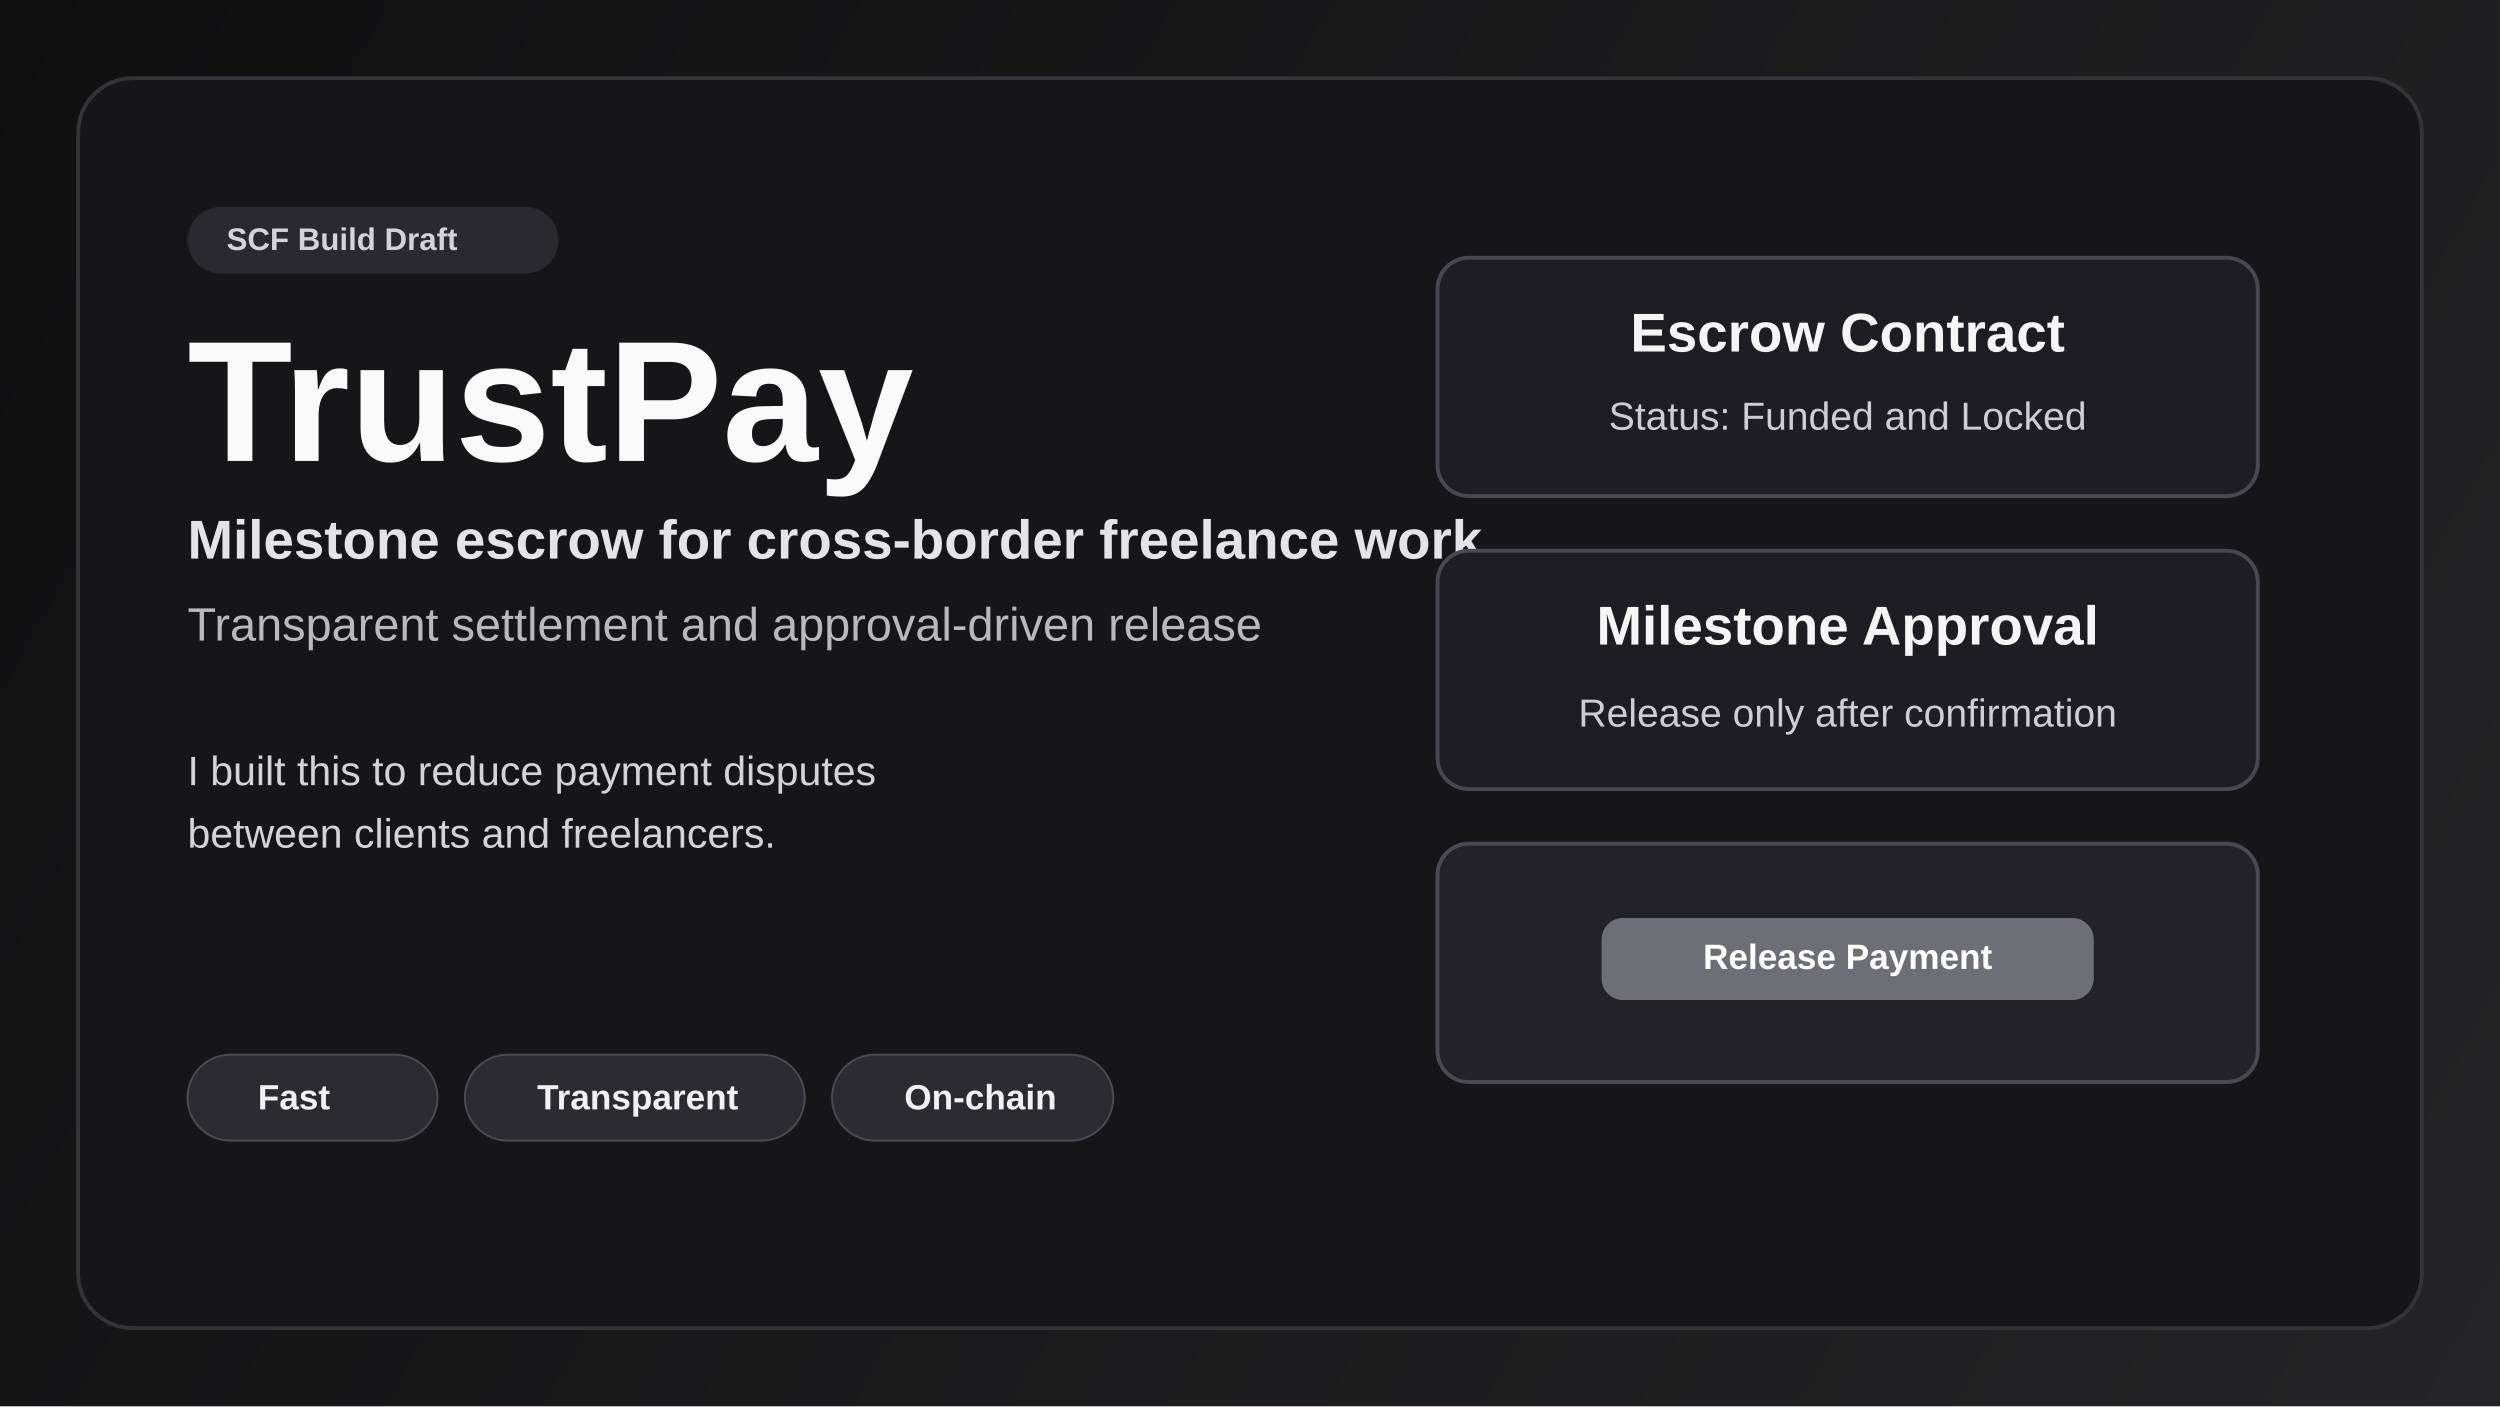
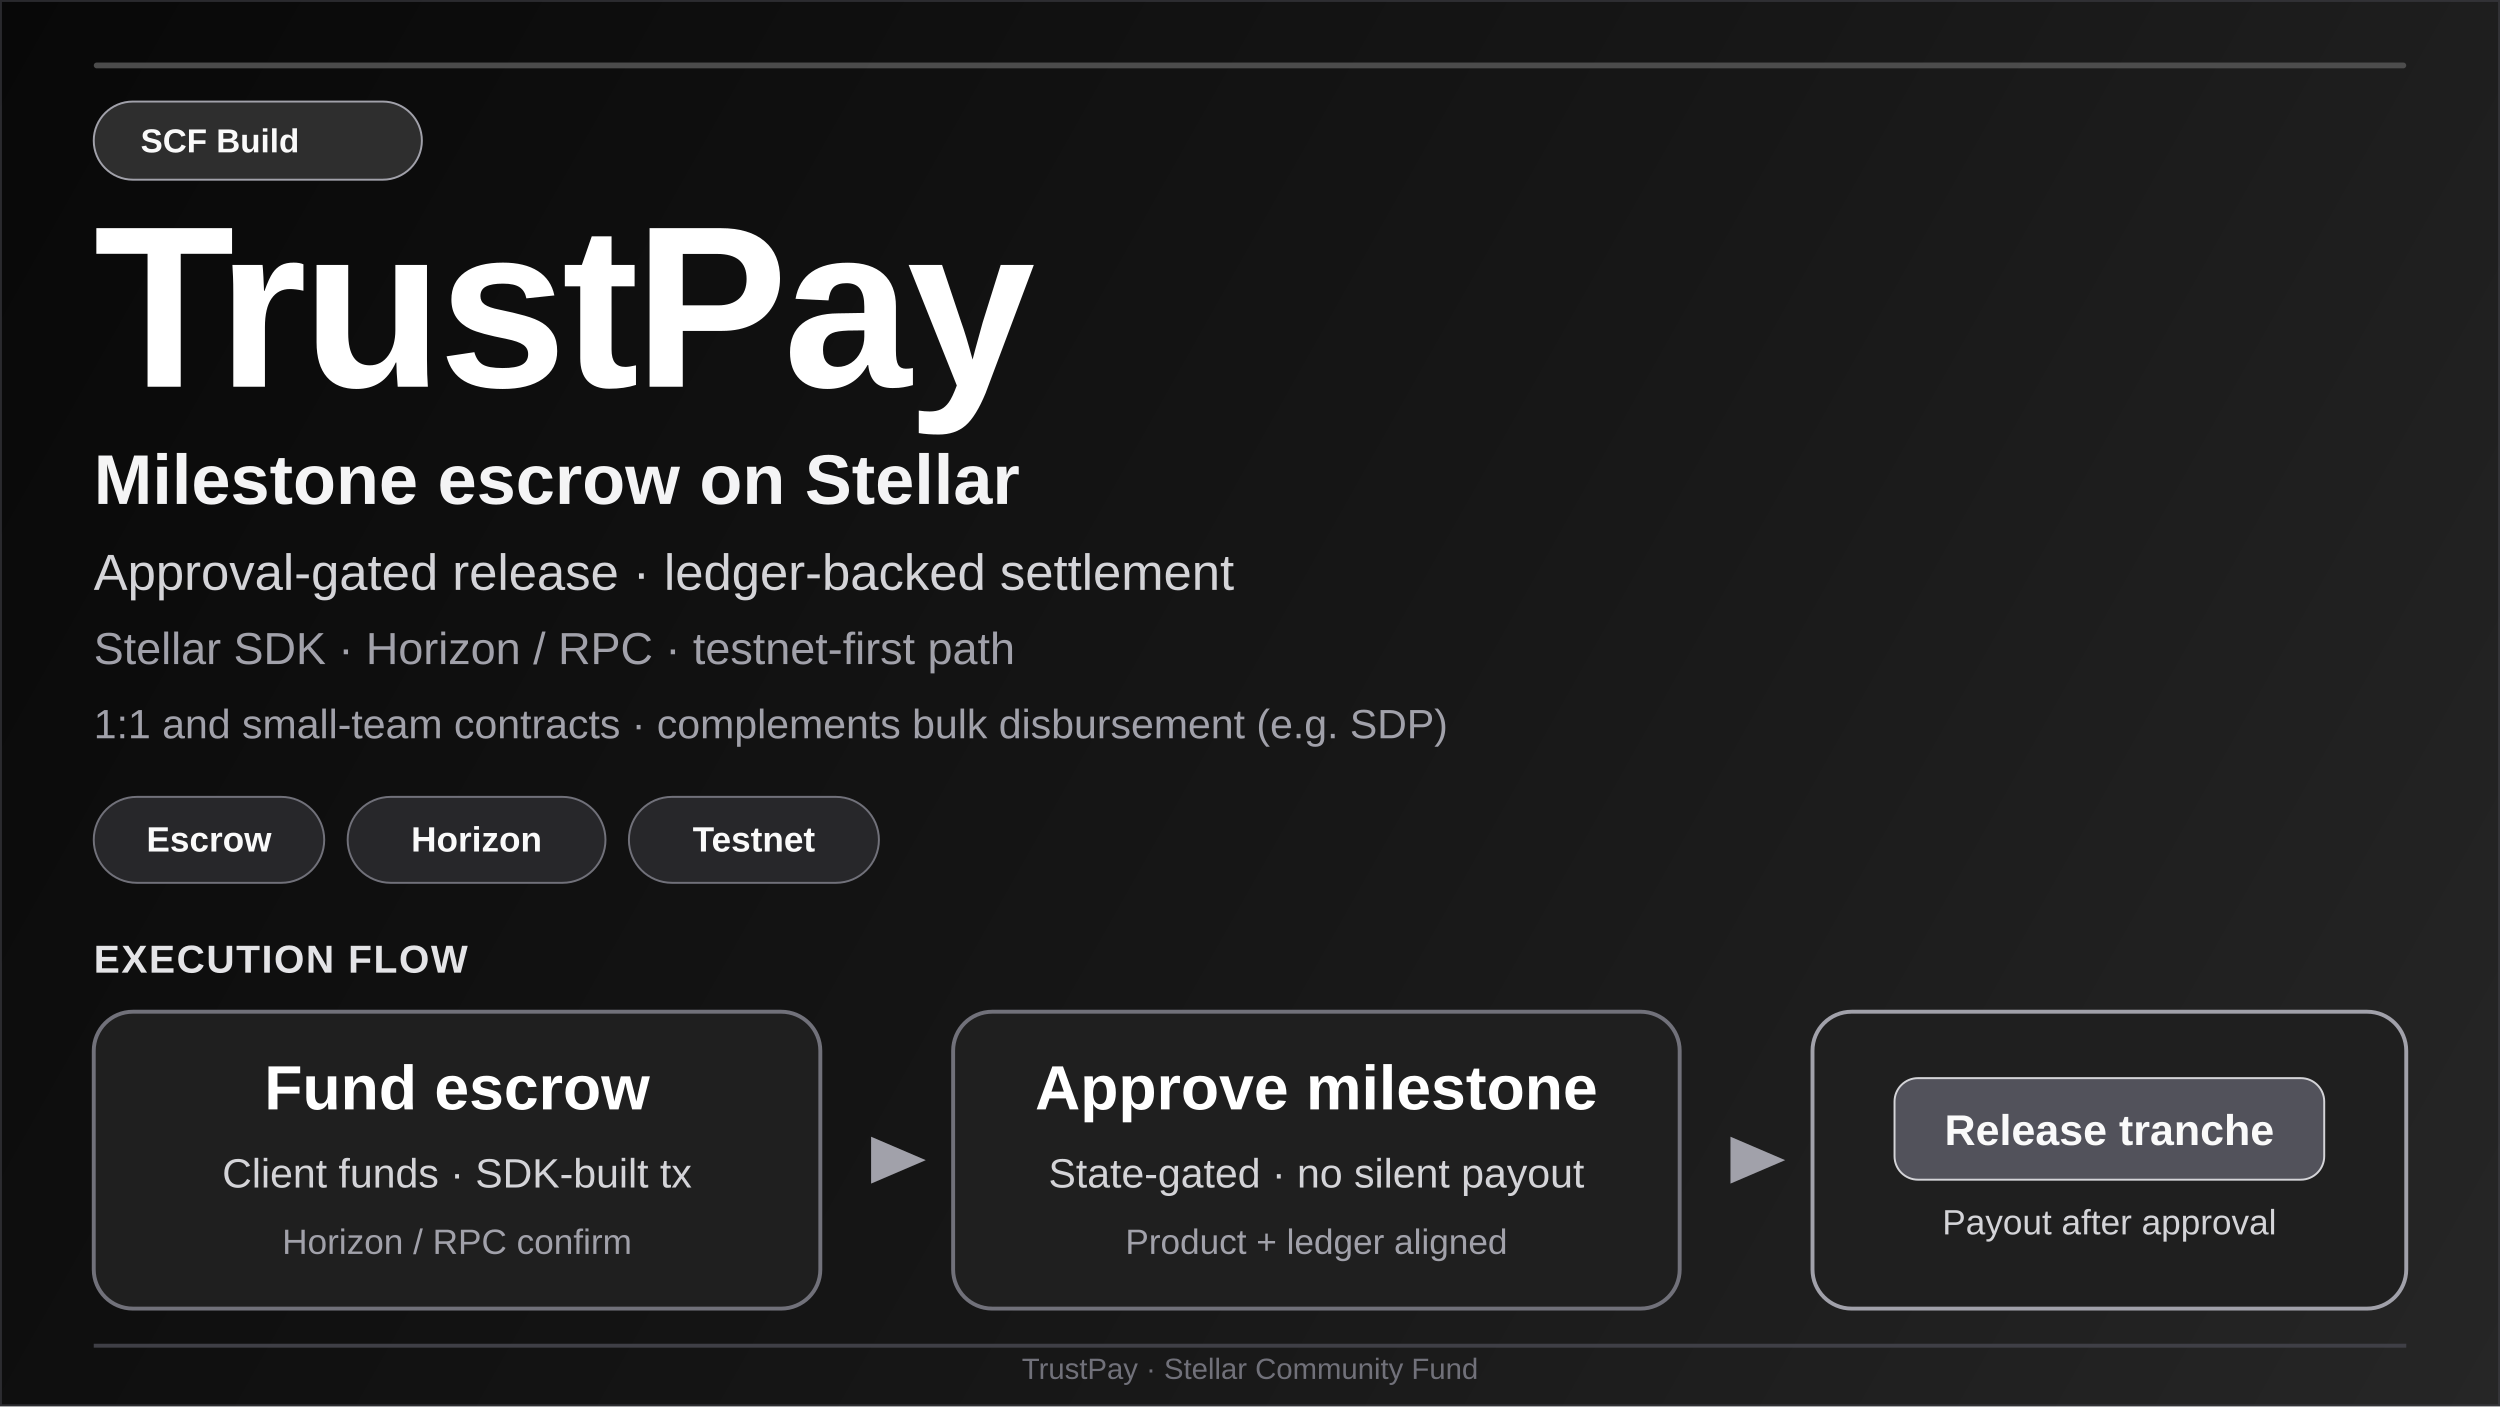
- <svg xmlns="http://www.w3.org/2000/svg" width="1280" height="720" viewBox="0 0 1280 720" fill="none">
+ <svg xmlns="http://www.w3.org/2000/svg" width="1280" height="720" viewBox="0 0 1280 720">
  <defs>
    <linearGradient id="bg" x1="0" y1="0" x2="1280" y2="720" gradientUnits="userSpaceOnUse">
-       <stop stop-color="#0F0F10" />
-       <stop offset="1" stop-color="#242426" />
+       <stop stop-color="#080808" />
+       <stop offset="0.55" stop-color="#171717" />
+       <stop offset="1" stop-color="#262626" />
    </linearGradient>
  </defs>
  <rect width="1280" height="720" fill="url(#bg)" />
-   <rect x="40" y="40" width="1200" height="640" rx="28" fill="#161618" stroke="#343438" stroke-width="2" />
-   <rect x="96" y="106" width="190" height="34" rx="17" fill="#2A2A2E" />
-   <text x="116" y="128" fill="#D4D4D8" font-family="Arial, sans-serif" font-size="16" font-weight="700">SCF Build Draft</text>
-   <text x="96" y="236" fill="#FAFAFA" font-family="Arial, sans-serif" font-size="88" font-weight="800">TrustPay</text>
-   <text x="96" y="286" fill="#E4E4E7" font-family="Arial, sans-serif" font-size="28" font-weight="600">Milestone escrow for cross-border freelance work</text>
-   <text x="96" y="328" fill="#B8B8BD" font-family="Arial, sans-serif" font-size="24">Transparent settlement and approval-driven release</text>
-   <text x="96" y="402" fill="#D4D4D8" font-family="Arial, sans-serif" font-size="21">I built this to reduce payment disputes</text>
-   <text x="96" y="434" fill="#D4D4D8" font-family="Arial, sans-serif" font-size="21">between clients and freelancers.</text>
-   <rect x="96" y="540" width="128" height="44" rx="22" fill="#2B2B30" stroke="#4A4A52" />
-   <text x="132" y="568" fill="#F1F1F3" font-family="Arial, sans-serif" font-size="18" font-weight="600">Fast</text>
-   <rect x="238" y="540" width="174" height="44" rx="22" fill="#2B2B30" stroke="#4A4A52" />
-   <text x="275" y="568" fill="#F1F1F3" font-family="Arial, sans-serif" font-size="18" font-weight="600">Transparent</text>
-   <rect x="426" y="540" width="144" height="44" rx="22" fill="#2B2B30" stroke="#4A4A52" />
-   <text x="463" y="568" fill="#F1F1F3" font-family="Arial, sans-serif" font-size="18" font-weight="600">On-chain</text>
-   <rect x="736" y="132" width="420" height="122" rx="16" fill="#1E1E22" stroke="#484850" stroke-width="2" />
-   <text x="946" y="180" text-anchor="middle" fill="#F5F5F6" font-family="Arial, sans-serif" font-size="28" font-weight="700">Escrow Contract</text>
-   <text x="946" y="220" text-anchor="middle" fill="#CECED2" font-family="Arial, sans-serif" font-size="20">Status: Funded and Locked</text>
-   <rect x="736" y="282" width="420" height="122" rx="16" fill="#1E1E22" stroke="#484850" stroke-width="2" />
-   <text x="946" y="330" text-anchor="middle" fill="#F5F5F6" font-family="Arial, sans-serif" font-size="28" font-weight="700">Milestone Approval</text>
-   <text x="946" y="372" text-anchor="middle" fill="#CECED2" font-family="Arial, sans-serif" font-size="20">Release only after confirmation</text>
-   <rect x="736" y="432" width="420" height="122" rx="16" fill="#222227" stroke="#4A4A52" stroke-width="2" />
-   <rect x="820" y="470" width="252" height="42" rx="11" fill="#6E6E76" />
-   <text x="946" y="491" text-anchor="middle" dominant-baseline="middle" fill="#FFFFFF" font-family="Arial, sans-serif" font-size="18" font-weight="700">Release Payment</text>
+   <rect x="0.5" y="0.5" width="1279" height="719" rx="0" fill="none" stroke="#3f3f46" stroke-width="1" opacity="0.6" />
+   <rect x="48" y="32" width="1184" height="3" rx="1.5" fill="#525252" opacity="0.9" />
+   <rect x="48" y="52" width="168" height="40" rx="20" fill="#2e2e2e" stroke="#a1a1aa" />
+   <text x="72" y="78" fill="#fafafa" font-family="system-ui, -apple-system, Arial, sans-serif" font-size="17" font-weight="700">SCF Build</text>
+   <text x="48" y="198" fill="#ffffff" font-family="system-ui, -apple-system, Arial, sans-serif" font-size="118" font-weight="800" letter-spacing="-0.02em">TrustPay</text>
+   <text x="48" y="258" fill="#f4f4f5" font-family="system-ui, -apple-system, Arial, sans-serif" font-size="36" font-weight="600">Milestone escrow on Stellar</text>
+   <text x="48" y="302" fill="#d4d4d8" font-family="system-ui, -apple-system, Arial, sans-serif" font-size="26">Approval-gated release · ledger-backed settlement</text>
+   <text x="48" y="340" fill="#a1a1aa" font-family="system-ui, -apple-system, Arial, sans-serif" font-size="23">Stellar SDK · Horizon / RPC · testnet-first path</text>
+   <text x="48" y="378" fill="#a1a1aa" font-family="system-ui, -apple-system, Arial, sans-serif" font-size="21">1:1 and small-team contracts · complements bulk disbursement (e.g. SDP)</text>
+   <rect x="48" y="408" width="118" height="44" rx="22" fill="#27272a" stroke="#71717a" />
+   <text x="107" y="436" text-anchor="middle" fill="#fafafa" font-family="system-ui, Arial, sans-serif" font-size="18" font-weight="600">Escrow</text>
+   <rect x="178" y="408" width="132" height="44" rx="22" fill="#27272a" stroke="#71717a" />
+   <text x="244" y="436" text-anchor="middle" fill="#fafafa" font-family="system-ui, Arial, sans-serif" font-size="18" font-weight="600">Horizon</text>
+   <rect x="322" y="408" width="128" height="44" rx="22" fill="#27272a" stroke="#71717a" />
+   <text x="386" y="436" text-anchor="middle" fill="#fafafa" font-family="system-ui, Arial, sans-serif" font-size="18" font-weight="600">Testnet</text>
+   <text x="48" y="498" fill="#e4e4e7" font-family="system-ui, Arial, sans-serif" font-size="20" font-weight="700" letter-spacing="0.04em">EXECUTION FLOW</text>
+   <rect x="48" y="518" width="372" height="152" rx="20" fill="#1f1f1f" stroke="#71717a" stroke-width="2" />
+   <text x="234" y="568" text-anchor="middle" fill="#ffffff" font-family="system-ui, Arial, sans-serif" font-size="32" font-weight="700">Fund escrow</text>
+   <text x="234" y="608" text-anchor="middle" fill="#d4d4d8" font-family="system-ui, Arial, sans-serif" font-size="21">Client funds · SDK-built tx</text>
+   <text x="234" y="642" text-anchor="middle" fill="#a1a1aa" font-family="system-ui, Arial, sans-serif" font-size="18">Horizon / RPC confirm</text>
+   <polygon points="446,582 474,594 446,606" fill="#a1a1aa" />
+   <rect x="488" y="518" width="372" height="152" rx="20" fill="#1f1f1f" stroke="#71717a" stroke-width="2" />
+   <text x="674" y="568" text-anchor="middle" fill="#ffffff" font-family="system-ui, Arial, sans-serif" font-size="32" font-weight="700">Approve milestone</text>
+   <text x="674" y="608" text-anchor="middle" fill="#d4d4d8" font-family="system-ui, Arial, sans-serif" font-size="21">State-gated · no silent payout</text>
+   <text x="674" y="642" text-anchor="middle" fill="#a1a1aa" font-family="system-ui, Arial, sans-serif" font-size="18">Product + ledger aligned</text>
+   <polygon points="886,582 914,594 886,606" fill="#a1a1aa" />
+   <rect x="928" y="518" width="304" height="152" rx="20" fill="#1f1f1f" stroke="#a1a1aa" stroke-width="2" />
+   <rect x="970" y="552" width="220" height="52" rx="12" fill="#52525b" stroke="#d4d4d8" />
+   <text x="1080" y="580" text-anchor="middle" dominant-baseline="middle" fill="#fafafa" font-family="system-ui, Arial, sans-serif" font-size="22" font-weight="700">Release tranche</text>
+   <text x="1080" y="632" text-anchor="middle" fill="#d4d4d8" font-family="system-ui, Arial, sans-serif" font-size="18">Payout after approval</text>
+   <rect x="48" y="688" width="1184" height="2" fill="#3f3f46" />
+   <text x="640" y="706" text-anchor="middle" fill="#71717a" font-family="system-ui, Arial, sans-serif" font-size="15">TrustPay · Stellar Community Fund</text>
</svg>
